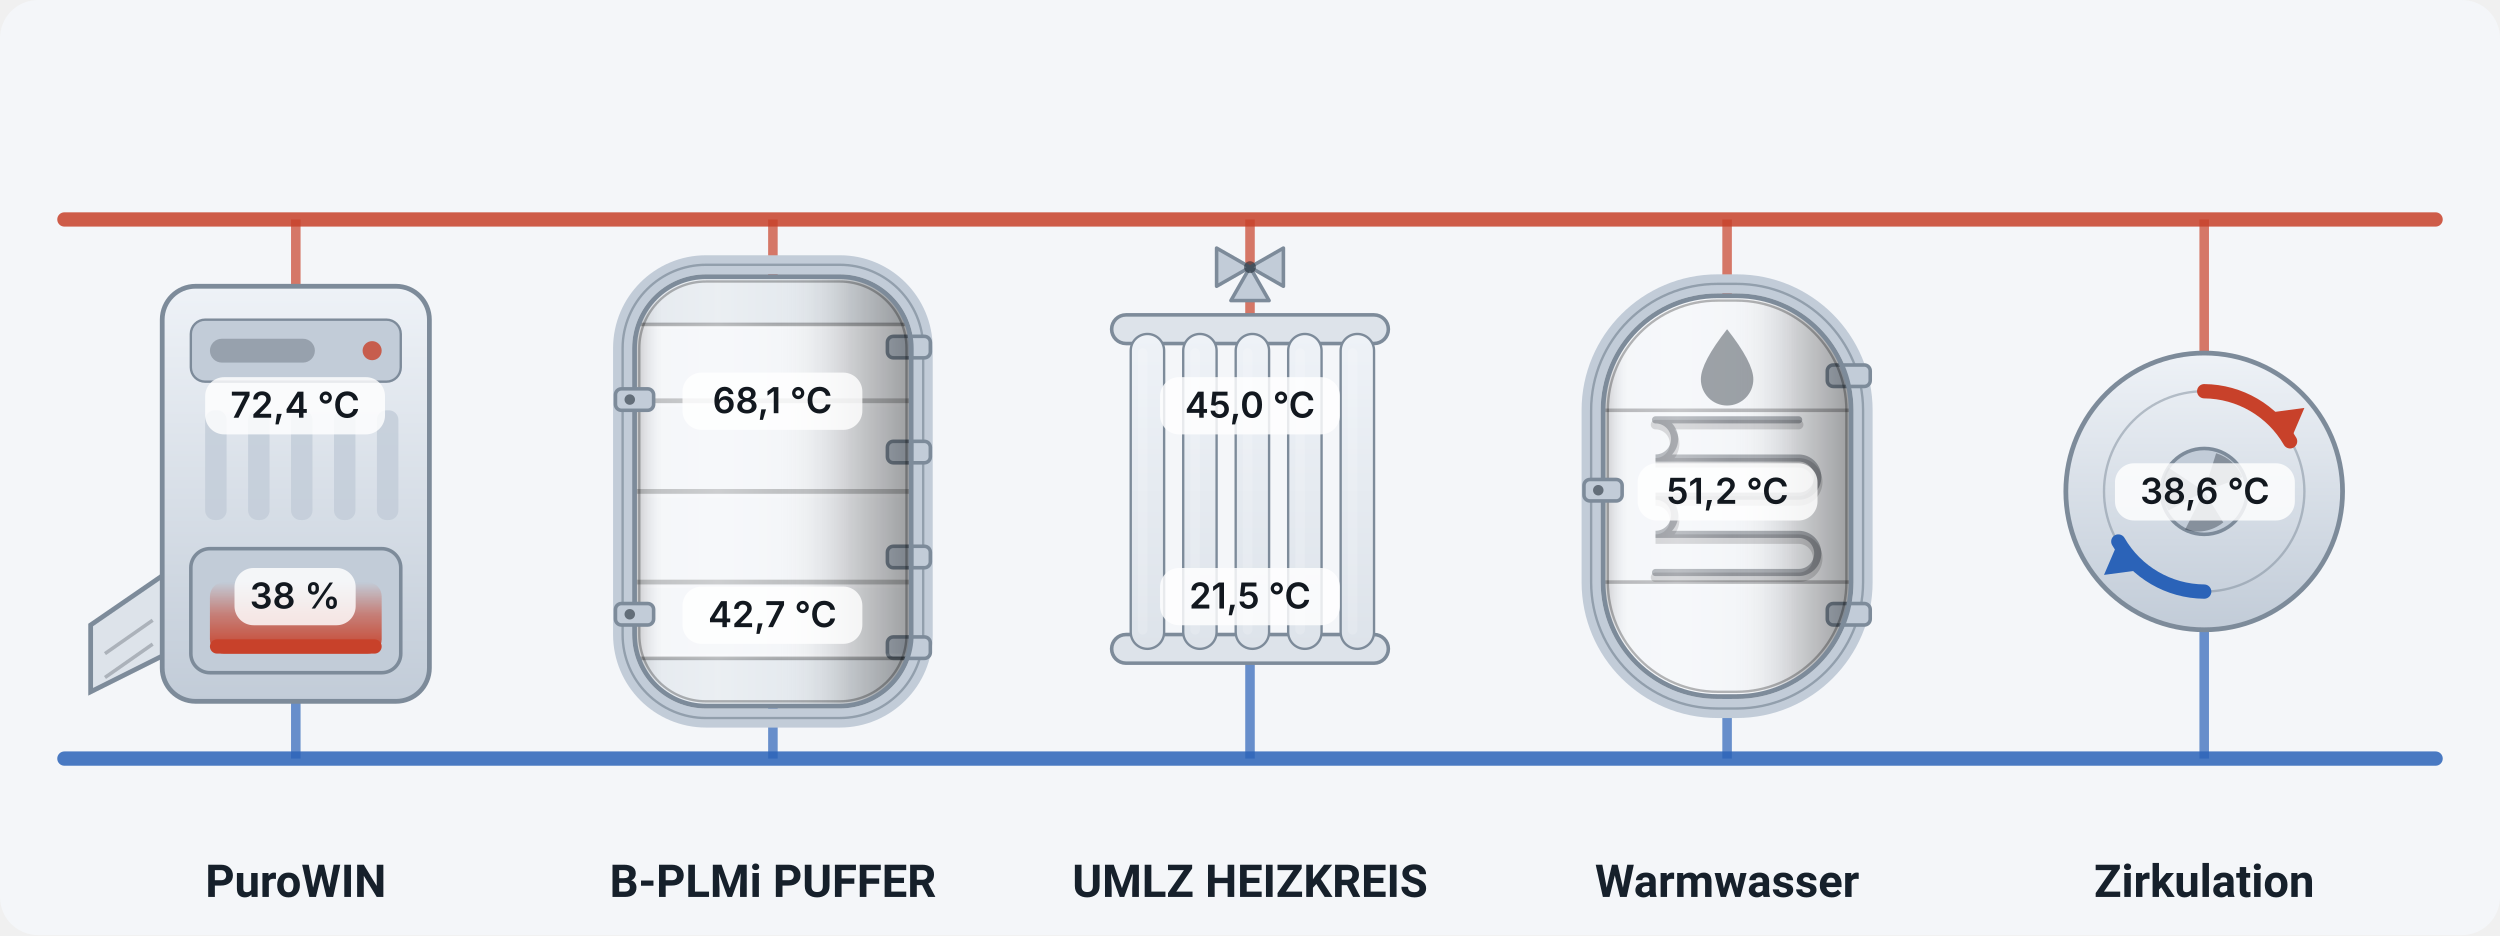
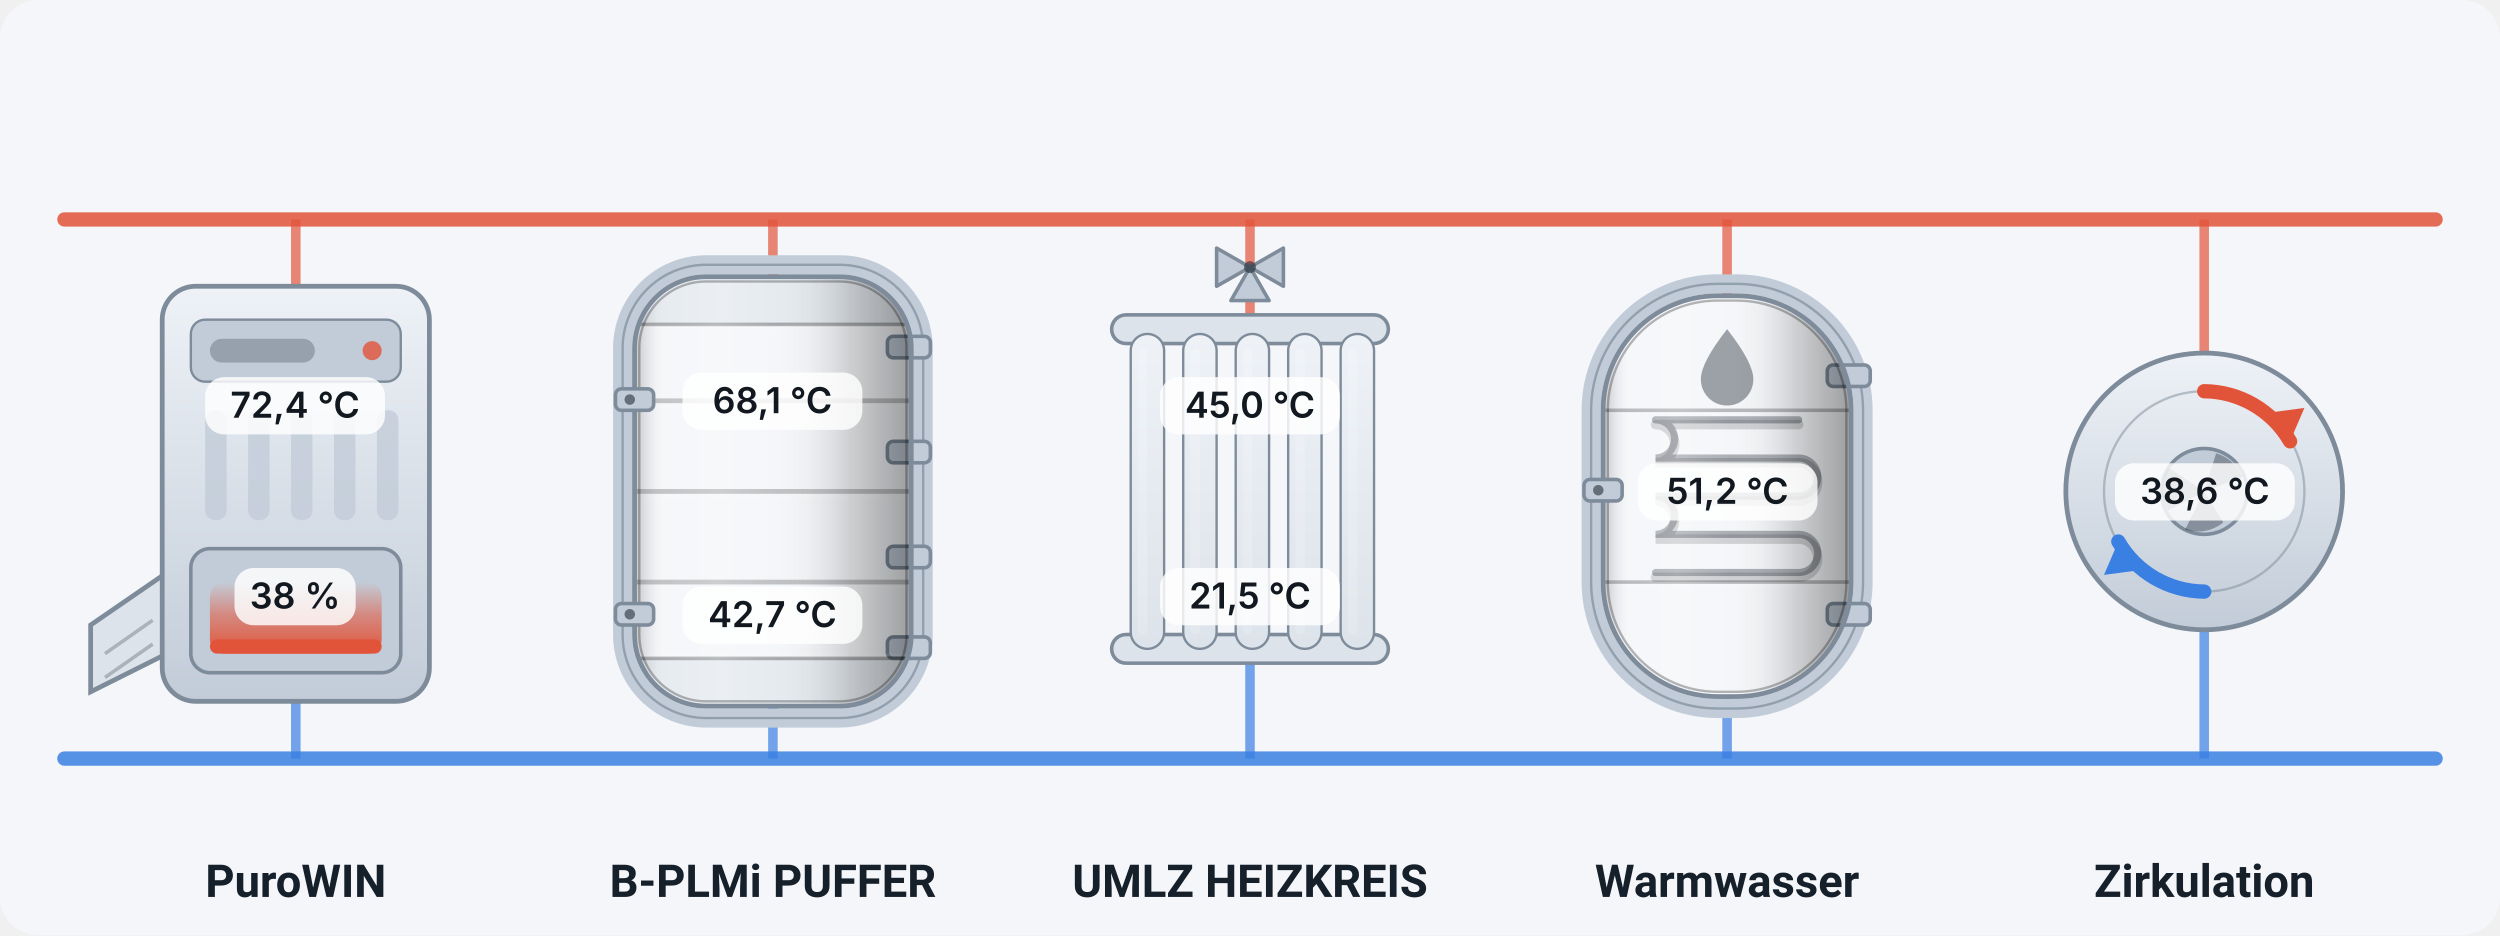
<svg xmlns="http://www.w3.org/2000/svg" viewBox="0 0 1048 392" width="1048" height="392">
  <rect width="100%" height="100%" rx="16" fill="#f4f6f9" />
-   <rect x="24" y="89" width="1000" height="6" rx="3" fill="#c8412a" opacity="0.85" />
-   <rect x="24" y="315" width="1000" height="6" rx="3" fill="#2b63b8" opacity="0.85" />
+   <rect x="24" y="89" width="1000" height="6" rx="3" fill="#e2543a" opacity="0.85" />
+   <rect x="24" y="315" width="1000" height="6" rx="3" fill="#3a7fe2" opacity="0.85" />
  <g transform="translate(24,0)">
-     <rect x="98" y="92" width="4" height="34" fill="#c8412a" opacity="0.7" />
-     <rect x="98" y="288" width="4" height="30" fill="#2b63b8" opacity="0.7" />
+     <rect x="98" y="92" width="4" height="34" fill="#e2543a" opacity="0.7" />
+     <rect x="98" y="288" width="4" height="30" fill="#3a7fe2" opacity="0.7" />
    <defs>
      <linearGradient id="t0-gehaeuse" x1="0" y1="0" x2="0" y2="1">
        <stop offset="0%" stop-color="#eef2f7" />
        <stop offset="100%" stop-color="#c2ccd8" />
      </linearGradient>
      <linearGradient id="t0-glutbett" x1="0" y1="1" x2="0" y2="0">
-         <stop offset="0%" stop-color="#c8412a" />
-         <stop offset="55%" stop-color="#c8412a" stop-opacity="0.55" />
-         <stop offset="100%" stop-color="#c8412a" stop-opacity="0" />
+         <stop offset="0%" stop-color="#e2543a" />
+         <stop offset="55%" stop-color="#e2543a" stop-opacity="0.55" />
+         <stop offset="100%" stop-color="#e2543a" stop-opacity="0" />
      </linearGradient>
    </defs>
    <g stroke="#7d8b9a" stroke-width="2" fill="#dde3ea">
      <path d="M 14 290 L 14 262 L 46 240 L 46 274 Z" />
    </g>
    <g stroke="#16202b" stroke-width="1.5" opacity="0.25" fill="none">
      <path d="M 20 284 L 40 270" />
      <path d="M 20 274 L 40 260" />
    </g>
    <rect x="44" y="120" width="112" height="174" rx="14" fill="url(#t0-gehaeuse)" stroke="#7d8b9a" stroke-width="2" />
    <rect x="56" y="134" width="88" height="26" rx="6" fill="#c2ccd8" stroke="#7d8b9a" stroke-width="1" />
    <rect x="64" y="142" width="44" height="10" rx="5" fill="#16202b" opacity="0.25" />
-     <circle cx="132" cy="147" r="4" fill="#c8412a" opacity="0.8" />
+     <circle cx="132" cy="147" r="4" fill="#e2543a" opacity="0.8" />
    <g fill="#c2ccd8" opacity="0.8">
      <rect x="62" y="172" width="9" height="46" rx="4" />
      <rect x="80" y="172" width="9" height="46" rx="4" />
      <rect x="98" y="172" width="9" height="46" rx="4" />
      <rect x="116" y="172" width="9" height="46" rx="4" />
      <rect x="134" y="172" width="9" height="46" rx="4" />
    </g>
    <rect x="56" y="230" width="88" height="52" rx="8" fill="#c2ccd8" stroke="#7d8b9a" stroke-width="1.5" />
    <rect x="64" y="244" width="72" height="30" rx="6" fill="url(#t0-glutbett)" />
-     <rect x="64" y="268" width="72" height="6" rx="3" fill="#c8412a" />
+     <rect x="64" y="268" width="72" height="6" rx="3" fill="#e2543a" />
    <text x="100" y="376" text-anchor="middle" fill="#16202b" font-size="19" font-weight="600" font-family="system-ui, -apple-system, Roboto, sans-serif">PuroWIN</text>
  </g>
  <g transform="translate(224,0)">
-     <rect x="98" y="92" width="4" height="24" fill="#c8412a" opacity="0.7" />
-     <rect x="98" y="296" width="4" height="22" fill="#2b63b8" opacity="0.7" />
+     <rect x="98" y="92" width="4" height="24" fill="#e2543a" opacity="0.7" />
+     <rect x="98" y="296" width="4" height="22" fill="#3a7fe2" opacity="0.7" />
    <defs>
      <linearGradient id="t1-schichtung" x1="0" y1="0" x2="0" y2="1">
        <stop offset="0%" stop-color="#eef2f7" />
        <stop offset="100%" stop-color="#c2ccd8" />
      </linearGradient>
      <linearGradient id="t1-glanz" x1="0" y1="0" x2="1" y2="0">
        <stop offset="0%" stop-color="#000000" stop-opacity="0.20" />
        <stop offset="10%" stop-color="#ffffff" stop-opacity="0.06" />
        <stop offset="30%" stop-color="#ffffff" stop-opacity="0.22" />
        <stop offset="52%" stop-color="#ffffff" stop-opacity="0.02" />
        <stop offset="78%" stop-color="#000000" stop-opacity="0.16" />
        <stop offset="100%" stop-color="#000000" stop-opacity="0.36" />
      </linearGradient>
      <clipPath id="t1-innen">
        <rect x="42" y="116" width="116" height="180" rx="30" />
      </clipPath>
    </defs>
    <rect x="37" y="111" width="126" height="190" rx="35" fill="none" stroke="#c2ccd8" stroke-width="8" />
    <rect x="37" y="111" width="126" height="190" rx="35" fill="none" stroke="#7d8b9a" stroke-width="1" opacity="0.7" />
    <g fill="#c2ccd8" stroke="#7d8b9a" stroke-width="1.5">
      <rect x="148" y="141" width="18" height="9" rx="2.5" />
      <rect x="148" y="185" width="18" height="9" rx="2.5" />
      <rect x="148" y="229" width="18" height="9" rx="2.5" />
      <rect x="148" y="267" width="18" height="9" rx="2.5" />
    </g>
    <rect x="42" y="116" width="116" height="180" rx="30" fill="none" />
    <g clip-path="url(#t1-innen)">
      <g fill="#c2ccd8" opacity="0.3">
        <rect x="42" y="116" width="116" height="20" />
        <rect x="42" y="276" width="116" height="20" />
      </g>
      <g stroke-width="1.5" stroke="#000000" opacity="0.3">
        <line x1="42" y1="136" x2="158" y2="136" />
        <line x1="42" y1="276" x2="158" y2="276" />
      </g>
      <g stroke-width="1" stroke="#ffffff" opacity="0.14">
        <line x1="42" y1="137.5" x2="158" y2="137.5" />
        <line x1="42" y1="274.5" x2="158" y2="274.5" />
      </g>
      <g stroke-width="2" stroke="#000000" opacity="0.22">
        <line x1="42" y1="168" x2="158" y2="168" />
        <line x1="42" y1="206" x2="158" y2="206" />
        <line x1="42" y1="244" x2="158" y2="244" />
      </g>
      <g stroke-width="1" stroke="#ffffff" opacity="0.16">
        <line x1="42" y1="170" x2="158" y2="170" />
        <line x1="42" y1="208" x2="158" y2="208" />
        <line x1="42" y1="246" x2="158" y2="246" />
      </g>
      <rect x="42" y="116" width="116" height="180" fill="url(#t1-glanz)" />
    </g>
    <rect x="42" y="116" width="116" height="180" rx="30" fill="none" stroke="#7d8b9a" stroke-width="2" />
    <rect x="44" y="118" width="112" height="176" rx="28" fill="none" stroke="#000000" stroke-width="1" opacity="0.28" />
    <g fill="#c2ccd8" stroke="#7d8b9a" stroke-width="1.5">
      <rect x="34" y="163" width="16" height="9" rx="2.5" />
      <rect x="34" y="253" width="16" height="9" rx="2.5" />
    </g>
    <g fill="#16202b" opacity="0.55">
      <circle cx="40" cy="167.5" r="2.2" />
      <circle cx="40" cy="257.5" r="2.2" />
    </g>
    <text x="100" y="376" text-anchor="middle" fill="#16202b" font-size="19" font-weight="600" font-family="system-ui, -apple-system, Roboto, sans-serif">B-PLMi PUFFER</text>
  </g>
  <g transform="translate(424,0)">
-     <rect x="98" y="92" width="4" height="40" fill="#c8412a" opacity="0.7" />
-     <rect x="98" y="278" width="4" height="40" fill="#2b63b8" opacity="0.7" />
+     <rect x="98" y="92" width="4" height="40" fill="#e2543a" opacity="0.7" />
+     <rect x="98" y="278" width="4" height="40" fill="#3a7fe2" opacity="0.7" />
    <defs>
      <linearGradient id="t2-koerper" x1="0" y1="0" x2="0" y2="1">
        <stop offset="0%" stop-color="#eef2f7" />
        <stop offset="100%" stop-color="#dde3ea" />
      </linearGradient>
    </defs>
    <rect x="42" y="132" width="116" height="12" rx="6" fill="#dde3ea" stroke="#7d8b9a" stroke-width="1.5" />
    <rect x="42" y="266" width="116" height="12" rx="6" fill="#dde3ea" stroke="#7d8b9a" stroke-width="1.5" />
    <g fill="url(#t2-koerper)" stroke="#7d8b9a" stroke-width="1">
      <rect x="50" y="140" width="14" height="132" rx="7" />
      <rect x="72" y="140" width="14" height="132" rx="7" />
      <rect x="94" y="140" width="14" height="132" rx="7" />
      <rect x="116" y="140" width="14" height="132" rx="7" />
      <rect x="138" y="140" width="14" height="132" rx="7" />
    </g>
    <g fill="#ffffff" opacity="0.16">
      <rect x="53" y="146" width="4" height="120" rx="2" />
      <rect x="75" y="146" width="4" height="120" rx="2" />
      <rect x="97" y="146" width="4" height="120" rx="2" />
      <rect x="119" y="146" width="4" height="120" rx="2" />
      <rect x="141" y="146" width="4" height="120" rx="2" />
    </g>
    <g fill="#c2ccd8" stroke="#7d8b9a" stroke-width="1.5" stroke-linejoin="round">
      <path d="M 86 104 L 86 120 L 100 112 Z" />
      <path d="M 114 104 L 114 120 L 100 112 Z" />
      <path d="M 92 126 L 108 126 L 100 112 Z" />
    </g>
    <circle cx="100" cy="112" r="2.5" fill="#16202b" opacity="0.55" />
    <text x="100" y="376" text-anchor="middle" fill="#16202b" font-size="19" font-weight="600" font-family="system-ui, -apple-system, Roboto, sans-serif">UMLZ HEIZKREIS</text>
  </g>
  <g transform="translate(624,0)">
-     <rect x="98" y="92" width="4" height="32" fill="#c8412a" opacity="0.7" />
-     <rect x="98" y="292" width="4" height="26" fill="#2b63b8" opacity="0.7" />
+     <rect x="98" y="92" width="4" height="32" fill="#e2543a" opacity="0.7" />
+     <rect x="98" y="292" width="4" height="26" fill="#3a7fe2" opacity="0.7" />
    <defs>
      <linearGradient id="t3-boiler" x1="0" y1="0" x2="0" y2="1">
        <stop offset="0%" stop-color="#c0402a" />
        <stop offset="70%" stop-color="#c0402a" stop-opacity="0.75" />
        <stop offset="100%" stop-color="#3f78c9" stop-opacity="0.55" />
      </linearGradient>
      <linearGradient id="t3-glanz" x1="0" y1="0" x2="1" y2="0">
        <stop offset="0%" stop-color="#000000" stop-opacity="0.20" />
        <stop offset="10%" stop-color="#ffffff" stop-opacity="0.06" />
        <stop offset="30%" stop-color="#ffffff" stop-opacity="0.22" />
        <stop offset="52%" stop-color="#ffffff" stop-opacity="0.02" />
        <stop offset="78%" stop-color="#000000" stop-opacity="0.16" />
        <stop offset="100%" stop-color="#000000" stop-opacity="0.36" />
      </linearGradient>
      <clipPath id="t3-innen">
        <rect x="48" y="124" width="104" height="168" rx="48" />
      </clipPath>
    </defs>
    <rect x="43" y="119" width="114" height="178" rx="53" fill="none" stroke="#c2ccd8" stroke-width="8" />
    <rect x="43" y="119" width="114" height="178" rx="53" fill="none" stroke="#7d8b9a" stroke-width="1" opacity="0.7" />
    <g fill="#c2ccd8" stroke="#7d8b9a" stroke-width="1.5">
      <rect x="142" y="153" width="18" height="9" rx="2.5" />
      <rect x="142" y="253" width="18" height="9" rx="2.5" />
    </g>
    <rect x="48" y="124" width="104" height="168" rx="48" fill="none" />
    <g clip-path="url(#t3-innen)">
      <g stroke-width="1.5" stroke="#000000" opacity="0.26">
        <line x1="48" y1="172" x2="152" y2="172" />
        <line x1="48" y1="244" x2="152" y2="244" />
      </g>
      <g stroke-width="1" stroke="#ffffff" opacity="0.13">
        <line x1="48" y1="173.5" x2="152" y2="173.5" />
        <line x1="48" y1="245.5" x2="152" y2="245.5" />
      </g>
      <path d="M 70 178 h 60 M 70 178 a 8 8 0 0 1 0 16 h 60 a 8 8 0 0 1 0 16 h -60            a 8 8 0 0 1 0 16 h 60 a 8 8 0 0 1 0 16 h -60" fill="none" stroke="#000000" stroke-width="4" opacity="0.16" stroke-linecap="round" />
      <path d="M 70 176 h 60 M 70 176 a 8 8 0 0 1 0 16 h 60 a 8 8 0 0 1 0 16 h -60            a 8 8 0 0 1 0 16 h 60 a 8 8 0 0 1 0 16 h -60" fill="none" stroke="#16202b" stroke-width="3" opacity="0.34" stroke-linecap="round" />
      <rect x="48" y="124" width="104" height="168" fill="url(#t3-glanz)" />
    </g>
    <rect x="48" y="124" width="104" height="168" rx="48" fill="none" stroke="#7d8b9a" stroke-width="2" />
    <rect x="50" y="126" width="100" height="164" rx="46" fill="none" stroke="#000000" stroke-width="1" opacity="0.28" />
    <path d="M 100 138 q 11 14 11 21 a 11 11 0 0 1 -22 0 q 0 -7 11 -21 Z" fill="#16202b" opacity="0.4" />
    <g fill="#c2ccd8" stroke="#7d8b9a" stroke-width="1.5">
      <rect x="40" y="201" width="16" height="9" rx="2.5" />
    </g>
    <circle cx="46" cy="205.5" r="2.2" fill="#16202b" opacity="0.55" />
    <text x="100" y="376" text-anchor="middle" fill="#16202b" font-size="19" font-weight="600" font-family="system-ui, -apple-system, Roboto, sans-serif">Warmwasser</text>
  </g>
  <g transform="translate(824,0)">
-     <rect x="98" y="92" width="4" height="56" fill="#c8412a" opacity="0.7" />
-     <rect x="98" y="264" width="4" height="54" fill="#2b63b8" opacity="0.7" />
+     <rect x="98" y="92" width="4" height="56" fill="#e2543a" opacity="0.7" />
+     <rect x="98" y="264" width="4" height="54" fill="#3a7fe2" opacity="0.7" />
    <defs>
      <linearGradient id="t4-ring" x1="0" y1="0" x2="0" y2="1">
        <stop offset="0%" stop-color="#eef2f7" />
        <stop offset="100%" stop-color="#c2ccd8" />
      </linearGradient>
    </defs>
    <circle cx="100" cy="206" r="58" fill="url(#t4-ring)" stroke="#7d8b9a" stroke-width="2" />
    <circle cx="100" cy="206" r="42" fill="none" stroke="#7d8b9a" stroke-width="1" opacity="0.5" />
-     <path d="M 100 164 a 42 42 0 0 1 36 21" fill="none" stroke="#c8412a" stroke-width="6" stroke-linecap="round" />
-     <path d="M 136 185 l 6 -14 l -15 2 Z" fill="#c8412a" />
-     <path d="M 100 248 a 42 42 0 0 1 -36 -21" fill="none" stroke="#2b63b8" stroke-width="6" stroke-linecap="round" />
-     <path d="M 64 227 l -6 14 l 15 -2 Z" fill="#2b63b8" />
+     <path d="M 100 164 a 42 42 0 0 1 36 21" fill="none" stroke="#e2543a" stroke-width="6" stroke-linecap="round" />
+     <path d="M 136 185 l 6 -14 l -15 2 Z" fill="#e2543a" />
+     <path d="M 100 248 a 42 42 0 0 1 -36 -21" fill="none" stroke="#3a7fe2" stroke-width="6" stroke-linecap="round" />
+     <path d="M 64 227 l -6 14 l 15 -2 Z" fill="#3a7fe2" />
    <circle cx="100" cy="206" r="18" fill="#c2ccd8" stroke="#7d8b9a" stroke-width="1.5" />
    <g fill="#16202b" opacity="0.35">
      <path d="M 100 206 L 116 200 A 17 17 0 0 0 105 190 Z" />
      <path d="M 100 206 L 92 222 A 17 17 0 0 0 108 219 Z" />
      <path d="M 100 206 L 85 196 A 17 17 0 0 0 85 214 Z" />
    </g>
    <text x="100" y="376" text-anchor="middle" fill="#16202b" font-size="19" font-weight="600" font-family="system-ui, -apple-system, Roboto, sans-serif">Zirkulation</text>
  </g>
  <rect x="86.0" y="158.1" width="75.4" height="24" rx="8" fill="rgba(255, 255, 255, 0.82)" />
  <text x="123.7" y="175.1" text-anchor="middle" font-family="system-ui, -apple-system, Segoe UI, sans-serif" font-size="15" font-weight="600" fill="#12181f">72,4 °C</text>
  <rect x="98.3" y="238.1" width="50.8" height="24" rx="8" fill="rgba(255, 255, 255, 0.82)" />
  <text x="123.7" y="255.1" text-anchor="middle" font-family="system-ui, -apple-system, Segoe UI, sans-serif" font-size="15" font-weight="600" fill="#12181f">38 %</text>
  <rect x="286.1" y="156.2" width="75.4" height="24" rx="8" fill="rgba(255, 255, 255, 0.82)" />
  <text x="323.8" y="173.2" text-anchor="middle" font-family="system-ui, -apple-system, Segoe UI, sans-serif" font-size="15" font-weight="600" fill="#12181f">68,1 °C</text>
  <rect x="286.1" y="245.9" width="75.4" height="24" rx="8" fill="rgba(255, 255, 255, 0.82)" />
  <text x="323.8" y="262.9" text-anchor="middle" font-family="system-ui, -apple-system, Segoe UI, sans-serif" font-size="15" font-weight="600" fill="#12181f">42,7 °C</text>
  <rect x="486.3" y="158.1" width="75.4" height="24" rx="8" fill="rgba(255, 255, 255, 0.82)" />
  <text x="524.0" y="175.1" text-anchor="middle" font-family="system-ui, -apple-system, Segoe UI, sans-serif" font-size="15" font-weight="600" fill="#12181f">45,0 °C</text>
  <rect x="486.3" y="238.1" width="75.4" height="24" rx="8" fill="rgba(255, 255, 255, 0.82)" />
  <text x="524.0" y="255.1" text-anchor="middle" font-family="system-ui, -apple-system, Segoe UI, sans-serif" font-size="15" font-weight="600" fill="#12181f">21,5 °C</text>
  <rect x="686.5" y="194.2" width="75.4" height="24" rx="8" fill="rgba(255, 255, 255, 0.82)" />
  <text x="724.2" y="211.2" text-anchor="middle" font-family="system-ui, -apple-system, Segoe UI, sans-serif" font-size="15" font-weight="600" fill="#12181f">51,2 °C</text>
  <rect x="886.6" y="194.2" width="75.4" height="24" rx="8" fill="rgba(255, 255, 255, 0.82)" />
  <text x="924.3" y="211.2" text-anchor="middle" font-family="system-ui, -apple-system, Segoe UI, sans-serif" font-size="15" font-weight="600" fill="#12181f">38,6 °C</text>
</svg>
